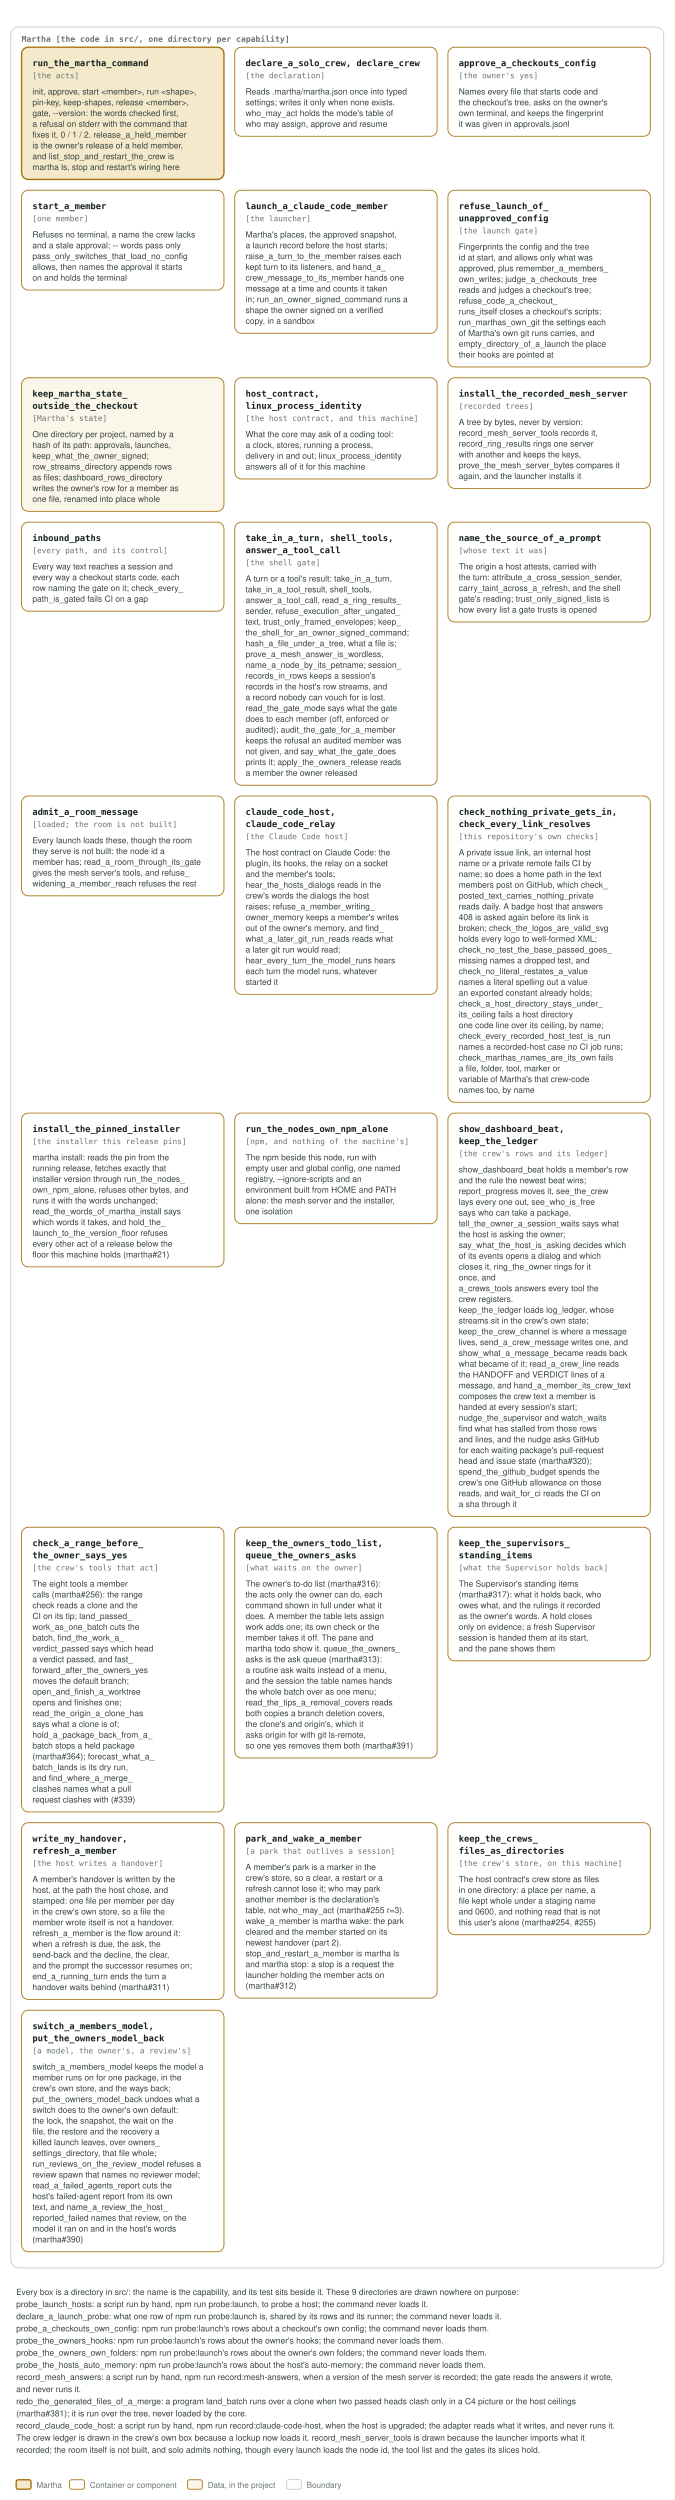
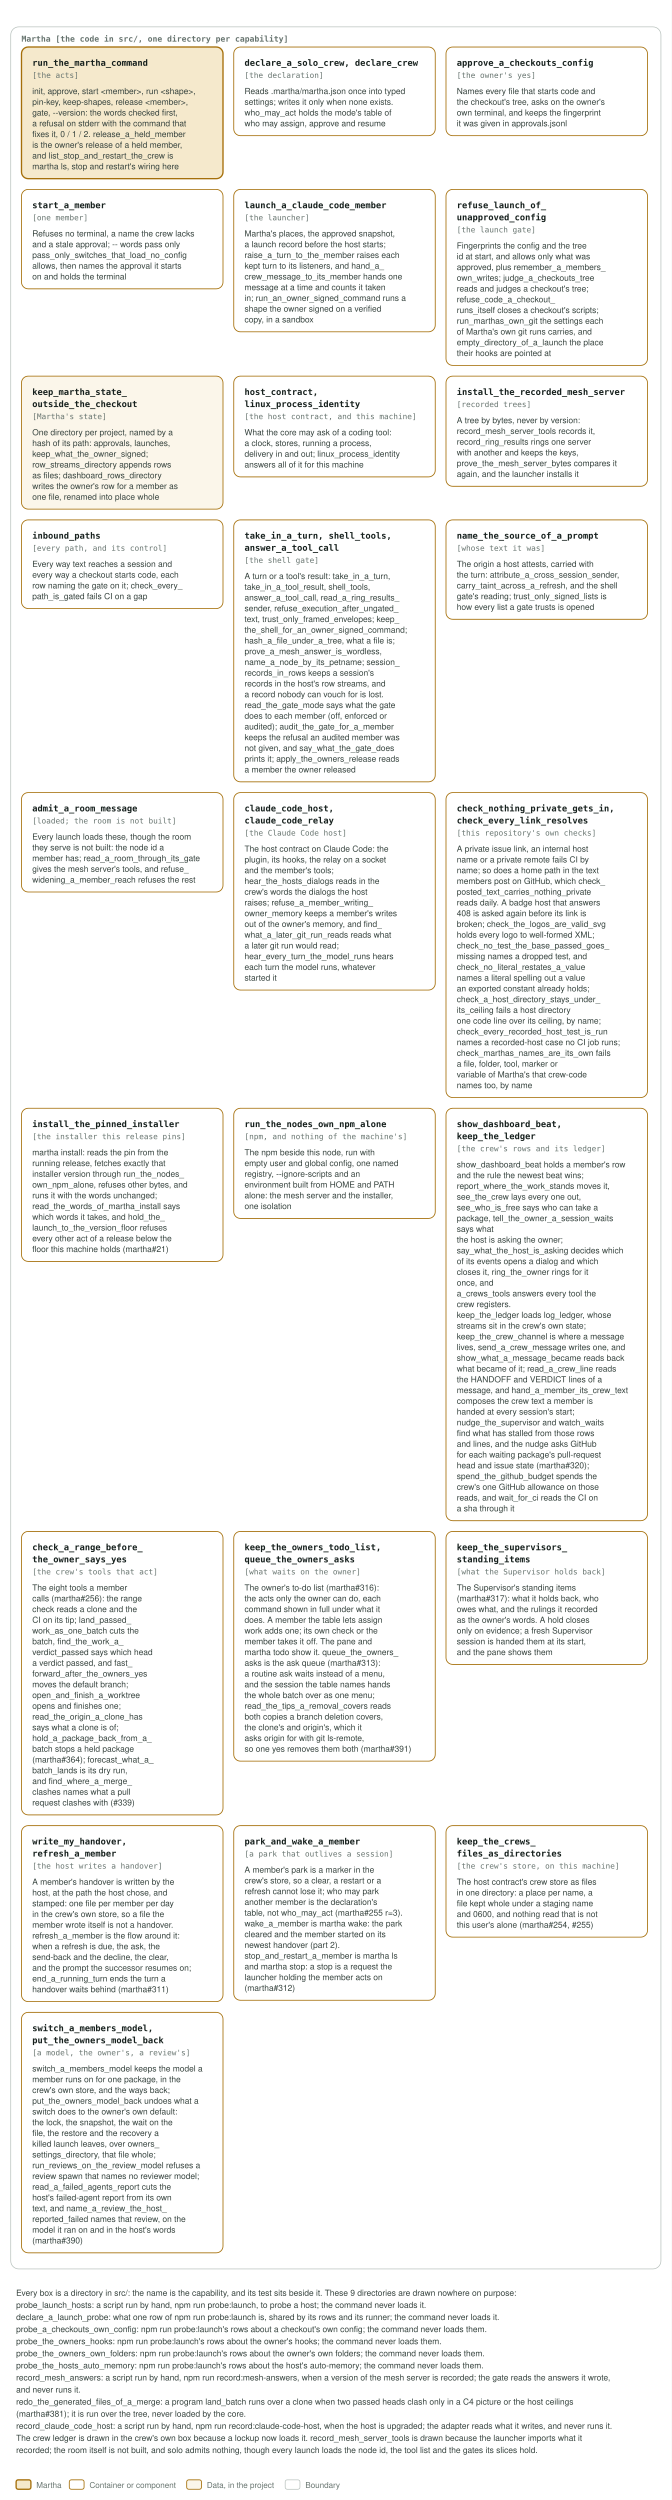
- <svg xmlns="http://www.w3.org/2000/svg" viewBox="0 0 1000 3706" role="img" aria-label="Martha components">
+ <svg xmlns="http://www.w3.org/2000/svg" viewBox="0 0 1000 3722" role="img" aria-label="Martha components">
  <style>
.t-name { font-family: "Atkinson Hyperlegible", "Segoe UI", system-ui, -apple-system, Helvetica, Arial, sans-serif; font-size: 15px; font-weight: 700; }
.t-desc { font-family: "Atkinson Hyperlegible", "Segoe UI", system-ui, -apple-system, Helvetica, Arial, sans-serif; font-size: 12.5px; }
.t-rel { font-family: "Atkinson Hyperlegible", "Segoe UI", system-ui, -apple-system, Helvetica, Arial, sans-serif; font-size: 11.5px; paint-order: stroke; stroke-width: 4px; stroke-linejoin: round; }
.t-code { font-family: "JetBrains Mono", ui-monospace, Menlo, Consolas, monospace; font-size: 13px; font-weight: 600; }
.t-type { font-family: "JetBrains Mono", ui-monospace, Menlo, Consolas, monospace; font-size: 11.5px; }
.t-bound { font-family: "JetBrains Mono", ui-monospace, Menlo, Consolas, monospace; font-size: 12px; font-weight: 600; }
.t-leg { font-family: "Atkinson Hyperlegible", "Segoe UI", system-ui, -apple-system, Helvetica, Arial, sans-serif; font-size: 12px; }
.edge { fill: none; stroke-width: 1.25; }
.edge-team { fill: none; stroke-width: 1.25; stroke-dasharray: 5 4; }
.bg { fill: #FFFFFF; }
.b-sys { fill: #F5E9CC; stroke: #A56F0A; stroke-width: 2; }
.b-per { fill: #E3EBF2; stroke: #3B5B7A; stroke-width: 1.25; }
.b-mac { fill: #E6E4EE; stroke: #5E5A78; stroke-width: 1.25; stroke-dasharray: 5 4; }
.b-ext { fill: #ECEFED; stroke: #8A9791; stroke-width: 1.25; }
.b-cmp { fill: #FFFFFF; stroke: #A56F0A; stroke-width: 1.25; }
.b-dat { fill: #FBF6EA; stroke: #A56F0A; stroke-width: 1.25; }
.b-team { fill: #FFFFFF; stroke: #5E5A78; stroke-width: 1.25; stroke-dasharray: 5 4; }
.b-later { fill: #F3F4F3; stroke: #8A9791; stroke-width: 1.25; stroke-dasharray: 5 4; }
.bound { fill: none; stroke: #B3BDB8; stroke-width: 1; }
.head { fill: #3B5B7A; }
.t-name, .t-code { fill: #16201D; }
.t-type, .t-bound, .t-leg { fill: #66736E; }
.t-desc { fill: #34413C; }
.t-rel { fill: #66736E; stroke: #FFFFFF; }
.edge, .edge-team { stroke: #8A9791; }
.arrowhead { fill: #8A9791; }
@media (prefers-color-scheme: dark) {
.bg { fill: #171F1C; }
.b-sys { fill: #3A2E13; stroke: #E3AA3C; }
.b-per { fill: #1D2A36; stroke: #8EB4D8; }
.b-mac { fill: #26243A; stroke: #A9A4C8; }
.b-ext { fill: #1C2421; stroke: #7D8B85; }
.b-cmp { fill: #171F1C; stroke: #E3AA3C; }
.b-dat { fill: #2A2414; stroke: #E3AA3C; }
.b-team { fill: #171F1C; stroke: #A9A4C8; }
.b-later { fill: #1C2421; stroke: #7D8B85; }
.bound { stroke: #4A5752; }
.head { fill: #8EB4D8; }
.t-name, .t-code { fill: #E6ECE9; }
.t-type, .t-bound, .t-leg { fill: #93A09A; }
.t-desc { fill: #C3CDC8; }
.t-rel { fill: #93A09A; stroke: #171F1C; }
.edge, .edge-team { stroke: #7D8B85; }
.arrowhead { fill: #7D8B85; }
}
</style>
  <defs>
    <marker id="a" viewBox="0 0 10 10" refX="9" refY="5" markerWidth="7" markerHeight="7" orient="auto-start-reverse">
      <path class="arrowhead" d="M0 0L10 5L0 10z" />
    </marker>
  </defs>
-   <rect class="bg" x="0" y="0" width="1000" height="3706" />
+   <rect class="bg" x="0" y="0" width="1000" height="3722" />
  <rect class="b-sys" x="32" y="70" width="300" height="196" rx="10" />
  <text class="t-code" x="48" y="98">run_the_martha_command</text>
  <text class="t-type" x="48" y="116">[the acts]</text>
  <text class="t-desc" x="48" y="140">init, approve, start &lt;member&gt;, run &lt;shape&gt;,</text>
  <text class="t-desc" x="48" y="156">pin-key, keep-shapes, release &lt;member&gt;,</text>
  <text class="t-desc" x="48" y="172">gate, --version: the words checked first,</text>
  <text class="t-desc" x="48" y="188">a refusal on stderr with the command that</text>
  <text class="t-desc" x="48" y="204">fixes it, 0 / 1 / 2. release_a_held_member</text>
  <text class="t-desc" x="48" y="220">is the owner's release of a held member,</text>
  <text class="t-desc" x="48" y="236">and list_stop_and_restart_the_crew is</text>
  <text class="t-desc" x="48" y="252">martha ls, stop and restart's wiring here</text>
  <rect class="b-cmp" x="348" y="70" width="300" height="132" rx="10" />
  <text class="t-code" x="364" y="98">declare_a_solo_crew, declare_crew</text>
  <text class="t-type" x="364" y="116">[the declaration]</text>
  <text class="t-desc" x="364" y="140">Reads .martha/martha.json once into typed</text>
  <text class="t-desc" x="364" y="156">settings; writes it only when none exists.</text>
  <text class="t-desc" x="364" y="172">who_may_act holds the mode's table of</text>
  <text class="t-desc" x="364" y="188">who may assign, approve and resume</text>
  <rect class="b-cmp" x="664" y="70" width="300" height="132" rx="10" />
  <text class="t-code" x="680" y="98">approve_a_checkouts_config</text>
  <text class="t-type" x="680" y="116">[the owner's yes]</text>
  <text class="t-desc" x="680" y="140">Names every file that starts code and</text>
  <text class="t-desc" x="680" y="156">the checkout's tree, asks on the owner's</text>
  <text class="t-desc" x="680" y="172">own terminal, and keeps the fingerprint</text>
  <text class="t-desc" x="680" y="188">it was given in approvals.jsonl</text>
  <rect class="b-cmp" x="32" y="282" width="300" height="148" rx="10" />
  <text class="t-code" x="48" y="310">start_a_member</text>
  <text class="t-type" x="48" y="328">[one member]</text>
  <text class="t-desc" x="48" y="352">Refuses no terminal, a name the crew lacks</text>
  <text class="t-desc" x="48" y="368">and a stale approval; -- words pass only</text>
  <text class="t-desc" x="48" y="384">pass_only_switches_that_load_no_config</text>
  <text class="t-desc" x="48" y="400">allows, then names the approval it starts</text>
  <text class="t-desc" x="48" y="416">on and holds the terminal</text>
  <rect class="b-cmp" x="348" y="282" width="300" height="212" rx="10" />
  <text class="t-code" x="364" y="310">launch_a_claude_code_member</text>
  <text class="t-type" x="364" y="328">[the launcher]</text>
  <text class="t-desc" x="364" y="352">Martha's places, the approved snapshot,</text>
  <text class="t-desc" x="364" y="368">a launch record before the host starts;</text>
  <text class="t-desc" x="364" y="384">raise_a_turn_to_the_member raises each</text>
  <text class="t-desc" x="364" y="400">kept turn to its listeners, and hand_a_</text>
  <text class="t-desc" x="364" y="416">crew_message_to_its_member hands one</text>
  <text class="t-desc" x="364" y="432">message at a time and counts it taken</text>
  <text class="t-desc" x="364" y="448">in; run_an_owner_signed_command runs a</text>
  <text class="t-desc" x="364" y="464">shape the owner signed on a verified</text>
  <text class="t-desc" x="364" y="480">copy, in a sandbox</text>
  <rect class="b-cmp" x="664" y="282" width="300" height="262" rx="10" />
  <text class="t-code" x="680" y="310">refuse_launch_of_</text>
  <text class="t-code" x="680" y="328">unapproved_config</text>
  <text class="t-type" x="680" y="346">[the launch gate]</text>
  <text class="t-desc" x="680" y="370">Fingerprints the config and the tree</text>
  <text class="t-desc" x="680" y="386">id at start, and allows only what was</text>
  <text class="t-desc" x="680" y="402">approved, plus remember_a_members_</text>
  <text class="t-desc" x="680" y="418">own_writes; judge_a_checkouts_tree</text>
  <text class="t-desc" x="680" y="434">reads and judges a checkout's tree;</text>
  <text class="t-desc" x="680" y="450">refuse_code_a_checkout_</text>
  <text class="t-desc" x="680" y="466">runs_itself closes a checkout's scripts;</text>
  <text class="t-desc" x="680" y="482">run_marthas_own_git the settings each</text>
  <text class="t-desc" x="680" y="498">of Martha's own git runs carries, and</text>
  <text class="t-desc" x="680" y="514">empty_directory_of_a_launch the place</text>
  <text class="t-desc" x="680" y="530">their hooks are pointed at</text>
  <rect class="b-dat" x="32" y="560" width="300" height="198" rx="10" />
  <text class="t-code" x="48" y="588">keep_martha_state_</text>
  <text class="t-code" x="48" y="606">outside_the_checkout</text>
  <text class="t-type" x="48" y="624">[Martha's state]</text>
  <text class="t-desc" x="48" y="648">One directory per project, named by a</text>
  <text class="t-desc" x="48" y="664">hash of its path: approvals, launches,</text>
  <text class="t-desc" x="48" y="680">keep_what_the_owner_signed;</text>
  <text class="t-desc" x="48" y="696">row_streams_directory appends rows</text>
  <text class="t-desc" x="48" y="712">as files; dashboard_rows_directory</text>
  <text class="t-desc" x="48" y="728">writes the owner's row for a member as</text>
  <text class="t-desc" x="48" y="744">one file, renamed into place whole</text>
  <rect class="b-cmp" x="348" y="560" width="300" height="150" rx="10" />
  <text class="t-code" x="364" y="588">host_contract,</text>
  <text class="t-code" x="364" y="606">linux_process_identity</text>
  <text class="t-type" x="364" y="624">[the host contract, and this machine]</text>
  <text class="t-desc" x="364" y="648">What the core may ask of a coding tool:</text>
  <text class="t-desc" x="364" y="664">a clock, stores, running a process,</text>
  <text class="t-desc" x="364" y="680">delivery in and out; linux_process_identity</text>
  <text class="t-desc" x="364" y="696">answers all of it for this machine</text>
  <rect class="b-cmp" x="664" y="560" width="300" height="164" rx="10" />
  <text class="t-code" x="680" y="588">install_the_recorded_mesh_server</text>
  <text class="t-type" x="680" y="606">[recorded trees]</text>
  <text class="t-desc" x="680" y="630">A tree by bytes, never by version:</text>
  <text class="t-desc" x="680" y="646">record_mesh_server_tools records it,</text>
  <text class="t-desc" x="680" y="662">record_ring_results rings one server</text>
  <text class="t-desc" x="680" y="678">with another and keeps the keys,</text>
  <text class="t-desc" x="680" y="694">prove_the_mesh_server_bytes compares it</text>
  <text class="t-desc" x="680" y="710">again, and the launcher installs it</text>
  <rect class="b-cmp" x="32" y="774" width="300" height="132" rx="10" />
  <text class="t-code" x="48" y="802">inbound_paths</text>
  <text class="t-type" x="48" y="820">[every path, and its control]</text>
  <text class="t-desc" x="48" y="844">Every way text reaches a session and</text>
  <text class="t-desc" x="48" y="860">every way a checkout starts code, each</text>
  <text class="t-desc" x="48" y="876">row naming the gate on it; check_every_</text>
  <text class="t-desc" x="48" y="892">path_is_gated fails CI on a gap</text>
  <rect class="b-cmp" x="348" y="774" width="300" height="390" rx="10" />
  <text class="t-code" x="364" y="802">take_in_a_turn, shell_tools,</text>
  <text class="t-code" x="364" y="820">answer_a_tool_call</text>
  <text class="t-type" x="364" y="838">[the shell gate]</text>
  <text class="t-desc" x="364" y="862">A turn or a tool's result: take_in_a_turn,</text>
  <text class="t-desc" x="364" y="878">take_in_a_tool_result, shell_tools,</text>
  <text class="t-desc" x="364" y="894">answer_a_tool_call, read_a_ring_results_</text>
  <text class="t-desc" x="364" y="910">sender, refuse_execution_after_ungated_</text>
  <text class="t-desc" x="364" y="926">text, trust_only_framed_envelopes; keep_</text>
  <text class="t-desc" x="364" y="942">the_shell_for_an_owner_signed_command;</text>
  <text class="t-desc" x="364" y="958">hash_a_file_under_a_tree, what a file is;</text>
  <text class="t-desc" x="364" y="974">prove_a_mesh_answer_is_wordless,</text>
  <text class="t-desc" x="364" y="990">name_a_node_by_its_petname; session_</text>
  <text class="t-desc" x="364" y="1006">records_in_rows keeps a session's</text>
  <text class="t-desc" x="364" y="1022">records in the host's row streams, and</text>
  <text class="t-desc" x="364" y="1038">a record nobody can vouch for is lost.</text>
  <text class="t-desc" x="364" y="1054">read_the_gate_mode says what the gate</text>
  <text class="t-desc" x="364" y="1070">does to each member (off, enforced or</text>
  <text class="t-desc" x="364" y="1086">audited); audit_the_gate_for_a_member</text>
  <text class="t-desc" x="364" y="1102">keeps the refusal an audited member was</text>
  <text class="t-desc" x="364" y="1118">not given, and say_what_the_gate_does</text>
  <text class="t-desc" x="364" y="1134">prints it; apply_the_owners_release reads</text>
  <text class="t-desc" x="364" y="1150">a member the owner released</text>
  <rect class="b-cmp" x="664" y="774" width="300" height="148" rx="10" />
  <text class="t-code" x="680" y="802">name_the_source_of_a_prompt</text>
  <text class="t-type" x="680" y="820">[whose text it was]</text>
  <text class="t-desc" x="680" y="844">The origin a host attests, carried with</text>
  <text class="t-desc" x="680" y="860">the turn: attribute_a_cross_session_sender,</text>
  <text class="t-desc" x="680" y="876">carry_taint_across_a_refresh, and the shell</text>
  <text class="t-desc" x="680" y="892">gate's reading; trust_only_signed_lists is</text>
  <text class="t-desc" x="680" y="908">how every list a gate trusts is opened</text>
  <rect class="b-cmp" x="32" y="1180" width="300" height="148" rx="10" />
  <text class="t-code" x="48" y="1208">admit_a_room_message</text>
  <text class="t-type" x="48" y="1226">[loaded; the room is not built]</text>
  <text class="t-desc" x="48" y="1250">Every launch loads these, though the room</text>
  <text class="t-desc" x="48" y="1266">they serve is not built: the node id a</text>
  <text class="t-desc" x="48" y="1282">member has; read_a_room_through_its_gate</text>
  <text class="t-desc" x="48" y="1298">gives the mesh server's tools, and refuse_</text>
  <text class="t-desc" x="48" y="1314">widening_a_member_reach refuses the rest</text>
  <rect class="b-cmp" x="348" y="1180" width="300" height="294" rx="10" />
  <text class="t-code" x="364" y="1208">claude_code_host,</text>
  <text class="t-code" x="364" y="1226">claude_code_relay</text>
  <text class="t-type" x="364" y="1244">[the Claude Code host]</text>
  <text class="t-desc" x="364" y="1268">The host contract on Claude Code: the</text>
  <text class="t-desc" x="364" y="1284">plugin, its hooks, the relay on a socket</text>
  <text class="t-desc" x="364" y="1300">and the member's tools;</text>
  <text class="t-desc" x="364" y="1316">hear_the_hosts_dialogs reads in the</text>
  <text class="t-desc" x="364" y="1332">crew's words the dialogs the host</text>
  <text class="t-desc" x="364" y="1348">raises; refuse_a_member_writing_</text>
  <text class="t-desc" x="364" y="1364">owner_memory keeps a member's writes</text>
  <text class="t-desc" x="364" y="1380">out of the owner's memory, and find_</text>
  <text class="t-desc" x="364" y="1396">what_a_later_git_run_reads reads what</text>
  <text class="t-desc" x="364" y="1412">a later git run would read;</text>
  <text class="t-desc" x="364" y="1428">hear_every_turn_the_model_runs hears</text>
  <text class="t-desc" x="364" y="1444">each turn the model runs, whatever</text>
  <text class="t-desc" x="364" y="1460">started it</text>
  <rect class="b-cmp" x="664" y="1180" width="300" height="454" rx="10" />
  <text class="t-code" x="680" y="1208">check_nothing_private_gets_in,</text>
  <text class="t-code" x="680" y="1226">check_every_link_resolves</text>
  <text class="t-type" x="680" y="1244">[this repository's own checks]</text>
  <text class="t-desc" x="680" y="1268">A private issue link, an internal host</text>
  <text class="t-desc" x="680" y="1284">name or a private remote fails CI by</text>
  <text class="t-desc" x="680" y="1300">name; so does a home path in the text</text>
  <text class="t-desc" x="680" y="1316">members post on GitHub, which check_</text>
  <text class="t-desc" x="680" y="1332">posted_text_carries_nothing_private</text>
  <text class="t-desc" x="680" y="1348">reads daily. A badge host that answers</text>
  <text class="t-desc" x="680" y="1364">408 is asked again before its link is</text>
  <text class="t-desc" x="680" y="1380">broken; check_the_logos_are_valid_svg</text>
  <text class="t-desc" x="680" y="1396">holds every logo to well-formed XML;</text>
  <text class="t-desc" x="680" y="1412">check_no_test_the_base_passed_goes_</text>
  <text class="t-desc" x="680" y="1428">missing names a dropped test, and</text>
  <text class="t-desc" x="680" y="1444">check_no_literal_restates_a_value</text>
  <text class="t-desc" x="680" y="1460">names a literal spelling out a value</text>
  <text class="t-desc" x="680" y="1476">an exported constant already holds;</text>
  <text class="t-desc" x="680" y="1492">check_a_host_directory_stays_under_</text>
  <text class="t-desc" x="680" y="1508">its_ceiling fails a host directory</text>
  <text class="t-desc" x="680" y="1524">one code line over its ceiling, by name;</text>
  <text class="t-desc" x="680" y="1540">check_every_recorded_host_test_is_run</text>
  <text class="t-desc" x="680" y="1556">names a recorded-host case no CI job runs;</text>
  <text class="t-desc" x="680" y="1572">check_marthas_names_are_its_own fails</text>
  <text class="t-desc" x="680" y="1588">a file, folder, tool, marker or</text>
  <text class="t-desc" x="680" y="1604">variable of Martha's that crew-code</text>
  <text class="t-desc" x="680" y="1620">names too, by name</text>
  <rect class="b-cmp" x="32" y="1650" width="300" height="228" rx="10" />
  <text class="t-code" x="48" y="1678">install_the_pinned_installer</text>
  <text class="t-type" x="48" y="1696">[the installer this release pins]</text>
  <text class="t-desc" x="48" y="1720">martha install: reads the pin from the</text>
  <text class="t-desc" x="48" y="1736">running release, fetches exactly that</text>
  <text class="t-desc" x="48" y="1752">installer version through run_the_nodes_</text>
  <text class="t-desc" x="48" y="1768">own_npm_alone, refuses other bytes, and</text>
  <text class="t-desc" x="48" y="1784">runs it with the words unchanged;</text>
  <text class="t-desc" x="48" y="1800">read_the_words_of_martha_install says</text>
  <text class="t-desc" x="48" y="1816">which words it takes, and hold_the_</text>
  <text class="t-desc" x="48" y="1832">launch_to_the_version_floor refuses</text>
  <text class="t-desc" x="48" y="1848">every other act of a release below the</text>
  <text class="t-desc" x="48" y="1864">floor this machine holds (martha#21)</text>
  <rect class="b-cmp" x="348" y="1650" width="300" height="164" rx="10" />
  <text class="t-code" x="364" y="1678">run_the_nodes_own_npm_alone</text>
  <text class="t-type" x="364" y="1696">[npm, and nothing of the machine's]</text>
  <text class="t-desc" x="364" y="1720">The npm beside this node, run with</text>
  <text class="t-desc" x="364" y="1736">empty user and global config, one named</text>
  <text class="t-desc" x="364" y="1752">registry, --ignore-scripts and an</text>
  <text class="t-desc" x="364" y="1768">environment built from HOME and PATH</text>
  <text class="t-desc" x="364" y="1784">alone: the mesh server and the installer,</text>
  <text class="t-desc" x="364" y="1800">one isolation</text>
-   <rect class="b-cmp" x="664" y="1650" width="300" height="598" rx="10" />
+   <rect class="b-cmp" x="664" y="1650" width="300" height="614" rx="10" />
  <text class="t-code" x="680" y="1678">show_dashboard_beat,</text>
  <text class="t-code" x="680" y="1696">keep_the_ledger</text>
  <text class="t-type" x="680" y="1714">[the crew's rows and its ledger]</text>
  <text class="t-desc" x="680" y="1738">show_dashboard_beat holds a member's row</text>
  <text class="t-desc" x="680" y="1754">and the rule the newest beat wins;</text>
-   <text class="t-desc" x="680" y="1770">report_progress moves it, see_the_crew</text>
-   <text class="t-desc" x="680" y="1786">lays every one out, see_who_is_free</text>
-   <text class="t-desc" x="680" y="1802">says who can take a package,</text>
-   <text class="t-desc" x="680" y="1818">tell_the_owner_a_session_waits says what</text>
-   <text class="t-desc" x="680" y="1834">the host is asking the owner;</text>
-   <text class="t-desc" x="680" y="1850">say_what_the_host_is_asking decides which</text>
-   <text class="t-desc" x="680" y="1866">of its events opens a dialog and which</text>
-   <text class="t-desc" x="680" y="1882">closes it, ring_the_owner rings for it</text>
-   <text class="t-desc" x="680" y="1898">once, and</text>
-   <text class="t-desc" x="680" y="1914">a_crews_tools answers every tool the</text>
-   <text class="t-desc" x="680" y="1930">crew registers.</text>
-   <text class="t-desc" x="680" y="1946">keep_the_ledger loads log_ledger, whose</text>
-   <text class="t-desc" x="680" y="1962">streams sit in the crew's own state;</text>
-   <text class="t-desc" x="680" y="1978">keep_the_crew_channel is where a message</text>
-   <text class="t-desc" x="680" y="1994">lives, send_a_crew_message writes one, and</text>
-   <text class="t-desc" x="680" y="2010">show_what_a_message_became reads back</text>
-   <text class="t-desc" x="680" y="2026">what became of it; read_a_crew_line reads</text>
-   <text class="t-desc" x="680" y="2042">the HANDOFF and VERDICT lines of a</text>
-   <text class="t-desc" x="680" y="2058">message, and hand_a_member_its_crew_text</text>
-   <text class="t-desc" x="680" y="2074">composes the crew text a member is</text>
-   <text class="t-desc" x="680" y="2090">handed at every session's start;</text>
-   <text class="t-desc" x="680" y="2106">nudge_the_supervisor and watch_waits</text>
-   <text class="t-desc" x="680" y="2122">find what has stalled from those rows</text>
-   <text class="t-desc" x="680" y="2138">and lines, and the nudge asks GitHub</text>
-   <text class="t-desc" x="680" y="2154">for each waiting package's pull-request</text>
-   <text class="t-desc" x="680" y="2170">head and issue state (martha#320);</text>
-   <text class="t-desc" x="680" y="2186">spend_the_github_budget spends the</text>
-   <text class="t-desc" x="680" y="2202">crew's one GitHub allowance on those</text>
-   <text class="t-desc" x="680" y="2218">reads, and wait_for_ci reads the CI on</text>
-   <text class="t-desc" x="680" y="2234">a sha through it</text>
-   <rect class="b-cmp" x="32" y="2264" width="300" height="422" rx="10" />
-   <text class="t-code" x="48" y="2292">check_a_range_before_</text>
-   <text class="t-code" x="48" y="2310">the_owner_says_yes</text>
-   <text class="t-type" x="48" y="2328">[the crew's tools that act]</text>
-   <text class="t-desc" x="48" y="2352">The eight tools a member</text>
-   <text class="t-desc" x="48" y="2368">calls (martha#256): the range</text>
-   <text class="t-desc" x="48" y="2384">check reads a clone and the</text>
-   <text class="t-desc" x="48" y="2400">CI on its tip; land_passed_</text>
-   <text class="t-desc" x="48" y="2416">work_as_one_batch cuts the</text>
-   <text class="t-desc" x="48" y="2432">batch, find_the_work_a_</text>
-   <text class="t-desc" x="48" y="2448">verdict_passed says which head</text>
-   <text class="t-desc" x="48" y="2464">a verdict passed, and fast_</text>
-   <text class="t-desc" x="48" y="2480">forward_after_the_owners_yes</text>
-   <text class="t-desc" x="48" y="2496">moves the default branch;</text>
-   <text class="t-desc" x="48" y="2512">open_and_finish_a_worktree</text>
-   <text class="t-desc" x="48" y="2528">opens and finishes one;</text>
-   <text class="t-desc" x="48" y="2544">read_the_origin_a_clone_has</text>
-   <text class="t-desc" x="48" y="2560">says what a clone is of;</text>
-   <text class="t-desc" x="48" y="2576">hold_a_package_back_from_a_</text>
-   <text class="t-desc" x="48" y="2592">batch stops a held package</text>
-   <text class="t-desc" x="48" y="2608">(martha#364); forecast_what_a_</text>
-   <text class="t-desc" x="48" y="2624">batch_lands is its dry run,</text>
-   <text class="t-desc" x="48" y="2640">and find_where_a_merge_</text>
-   <text class="t-desc" x="48" y="2656">clashes names what a pull</text>
-   <text class="t-desc" x="48" y="2672">request clashes with (#339)</text>
-   <rect class="b-cmp" x="348" y="2264" width="300" height="342" rx="10" />
-   <text class="t-code" x="364" y="2292">keep_the_owners_todo_list,</text>
-   <text class="t-code" x="364" y="2310">queue_the_owners_asks</text>
-   <text class="t-type" x="364" y="2328">[what waits on the owner]</text>
-   <text class="t-desc" x="364" y="2352">The owner's to-do list (martha#316):</text>
-   <text class="t-desc" x="364" y="2368">the acts only the owner can do, each</text>
-   <text class="t-desc" x="364" y="2384">command shown in full under what it</text>
-   <text class="t-desc" x="364" y="2400">does. A member the table lets assign</text>
-   <text class="t-desc" x="364" y="2416">work adds one; its own check or the</text>
-   <text class="t-desc" x="364" y="2432">member takes it off. The pane and</text>
-   <text class="t-desc" x="364" y="2448">martha todo show it. queue_the_owners_</text>
-   <text class="t-desc" x="364" y="2464">asks is the ask queue (martha#313):</text>
-   <text class="t-desc" x="364" y="2480">a routine ask waits instead of a menu,</text>
-   <text class="t-desc" x="364" y="2496">and the session the table names hands</text>
-   <text class="t-desc" x="364" y="2512">the whole batch over as one menu;</text>
-   <text class="t-desc" x="364" y="2528">read_the_tips_a_removal_covers reads</text>
-   <text class="t-desc" x="364" y="2544">both copies a branch deletion covers,</text>
-   <text class="t-desc" x="364" y="2560">the clone's and origin's, which it</text>
-   <text class="t-desc" x="364" y="2576">asks origin for with git ls-remote,</text>
-   <text class="t-desc" x="364" y="2592">so one yes removes them both (martha#391)</text>
-   <rect class="b-cmp" x="664" y="2264" width="300" height="198" rx="10" />
-   <text class="t-code" x="680" y="2292">keep_the_supervisors_</text>
-   <text class="t-code" x="680" y="2310">standing_items</text>
-   <text class="t-type" x="680" y="2328">[what the Supervisor holds back]</text>
-   <text class="t-desc" x="680" y="2352">The Supervisor's standing items</text>
-   <text class="t-desc" x="680" y="2368">(martha#317): what it holds back, who</text>
-   <text class="t-desc" x="680" y="2384">owes what, and the rulings it recorded</text>
-   <text class="t-desc" x="680" y="2400">as the owner's words. A hold closes</text>
-   <text class="t-desc" x="680" y="2416">only on evidence; a fresh Supervisor</text>
-   <text class="t-desc" x="680" y="2432">session is handed them at its start,</text>
-   <text class="t-desc" x="680" y="2448">and the pane shows them</text>
-   <rect class="b-cmp" x="32" y="2702" width="300" height="262" rx="10" />
-   <text class="t-code" x="48" y="2730">write_my_handover,</text>
-   <text class="t-code" x="48" y="2748">refresh_a_member</text>
-   <text class="t-type" x="48" y="2766">[the host writes a handover]</text>
-   <text class="t-desc" x="48" y="2790">A member's handover is written by the</text>
-   <text class="t-desc" x="48" y="2806">host, at the path the host chose, and</text>
-   <text class="t-desc" x="48" y="2822">stamped: one file per member per day</text>
-   <text class="t-desc" x="48" y="2838">in the crew's own store, so a file the</text>
-   <text class="t-desc" x="48" y="2854">member wrote itself is not a handover.</text>
-   <text class="t-desc" x="48" y="2870">refresh_a_member is the flow around it:</text>
-   <text class="t-desc" x="48" y="2886">when a refresh is due, the ask, the</text>
-   <text class="t-desc" x="48" y="2902">send-back and the decline, the clear,</text>
-   <text class="t-desc" x="48" y="2918">and the prompt the successor resumes on;</text>
-   <text class="t-desc" x="48" y="2934">end_a_running_turn ends the turn a</text>
-   <text class="t-desc" x="48" y="2950">handover waits behind (martha#311)</text>
-   <rect class="b-cmp" x="348" y="2702" width="300" height="260" rx="10" />
-   <text class="t-code" x="364" y="2730">park_and_wake_a_member</text>
-   <text class="t-type" x="364" y="2748">[a park that outlives a session]</text>
-   <text class="t-desc" x="364" y="2772">A member's park is a marker in the</text>
-   <text class="t-desc" x="364" y="2788">crew's store, so a clear, a restart or a</text>
-   <text class="t-desc" x="364" y="2804">refresh cannot lose it; who may park</text>
-   <text class="t-desc" x="364" y="2820">another member is the declaration's</text>
-   <text class="t-desc" x="364" y="2836">table, not who_may_act (martha#255 r=3).</text>
-   <text class="t-desc" x="364" y="2852">wake_a_member is martha wake: the park</text>
-   <text class="t-desc" x="364" y="2868">cleared and the member started on its</text>
-   <text class="t-desc" x="364" y="2884">newest handover (part 2).</text>
-   <text class="t-desc" x="364" y="2900">stop_and_restart_a_member is martha ls</text>
-   <text class="t-desc" x="364" y="2916">and martha stop: a stop is a request the</text>
-   <text class="t-desc" x="364" y="2932">launcher holding the member acts on</text>
-   <text class="t-desc" x="364" y="2948">(martha#312)</text>
-   <rect class="b-cmp" x="664" y="2702" width="300" height="166" rx="10" />
-   <text class="t-code" x="680" y="2730">keep_the_crews_</text>
-   <text class="t-code" x="680" y="2748">files_as_directories</text>
-   <text class="t-type" x="680" y="2766">[the crew's store, on this machine]</text>
-   <text class="t-desc" x="680" y="2790">The host contract's crew store as files</text>
-   <text class="t-desc" x="680" y="2806">in one directory: a place per name, a</text>
-   <text class="t-desc" x="680" y="2822">file kept whole under a staging name</text>
-   <text class="t-desc" x="680" y="2838">and 0600, and nothing read that is not</text>
-   <text class="t-desc" x="680" y="2854">this user's alone (martha#254, #255)</text>
-   <rect class="b-cmp" x="32" y="2980" width="300" height="358" rx="10" />
-   <text class="t-code" x="48" y="3008">switch_a_members_model,</text>
-   <text class="t-code" x="48" y="3026">put_the_owners_model_back</text>
-   <text class="t-type" x="48" y="3044">[a model, the owner's, a review's]</text>
-   <text class="t-desc" x="48" y="3068">switch_a_members_model keeps the model a</text>
-   <text class="t-desc" x="48" y="3084">member runs on for one package, in the</text>
-   <text class="t-desc" x="48" y="3100">crew's own store, and the ways back;</text>
-   <text class="t-desc" x="48" y="3116">put_the_owners_model_back undoes what a</text>
-   <text class="t-desc" x="48" y="3132">switch does to the owner's own default:</text>
-   <text class="t-desc" x="48" y="3148">the lock, the snapshot, the wait on the</text>
-   <text class="t-desc" x="48" y="3164">file, the restore and the recovery a</text>
-   <text class="t-desc" x="48" y="3180">killed launch leaves, over owners_</text>
-   <text class="t-desc" x="48" y="3196">settings_directory, that file whole;</text>
-   <text class="t-desc" x="48" y="3212">run_reviews_on_the_review_model refuses a</text>
-   <text class="t-desc" x="48" y="3228">review spawn that names no reviewer model;</text>
-   <text class="t-desc" x="48" y="3244">read_a_failed_agents_report cuts the</text>
-   <text class="t-desc" x="48" y="3260">host's failed-agent report from its own</text>
-   <text class="t-desc" x="48" y="3276">text, and name_a_review_the_host_</text>
-   <text class="t-desc" x="48" y="3292">reported_failed names that review, on the</text>
-   <text class="t-desc" x="48" y="3308">model it ran on and in the host's words</text>
-   <text class="t-desc" x="48" y="3324">(martha#390)</text>
-   <rect class="bound" x="16" y="40" width="968" height="3322" rx="12" />
+   <text class="t-desc" x="680" y="1770">report_where_the_work_stands moves it,</text>
+   <text class="t-desc" x="680" y="1786">see_the_crew lays every one out,</text>
+   <text class="t-desc" x="680" y="1802">see_who_is_free says who can take a</text>
+   <text class="t-desc" x="680" y="1818">package, tell_the_owner_a_session_waits</text>
+   <text class="t-desc" x="680" y="1834">says what</text>
+   <text class="t-desc" x="680" y="1850">the host is asking the owner;</text>
+   <text class="t-desc" x="680" y="1866">say_what_the_host_is_asking decides which</text>
+   <text class="t-desc" x="680" y="1882">of its events opens a dialog and which</text>
+   <text class="t-desc" x="680" y="1898">closes it, ring_the_owner rings for it</text>
+   <text class="t-desc" x="680" y="1914">once, and</text>
+   <text class="t-desc" x="680" y="1930">a_crews_tools answers every tool the</text>
+   <text class="t-desc" x="680" y="1946">crew registers.</text>
+   <text class="t-desc" x="680" y="1962">keep_the_ledger loads log_ledger, whose</text>
+   <text class="t-desc" x="680" y="1978">streams sit in the crew's own state;</text>
+   <text class="t-desc" x="680" y="1994">keep_the_crew_channel is where a message</text>
+   <text class="t-desc" x="680" y="2010">lives, send_a_crew_message writes one, and</text>
+   <text class="t-desc" x="680" y="2026">show_what_a_message_became reads back</text>
+   <text class="t-desc" x="680" y="2042">what became of it; read_a_crew_line reads</text>
+   <text class="t-desc" x="680" y="2058">the HANDOFF and VERDICT lines of a</text>
+   <text class="t-desc" x="680" y="2074">message, and hand_a_member_its_crew_text</text>
+   <text class="t-desc" x="680" y="2090">composes the crew text a member is</text>
+   <text class="t-desc" x="680" y="2106">handed at every session's start;</text>
+   <text class="t-desc" x="680" y="2122">nudge_the_supervisor and watch_waits</text>
+   <text class="t-desc" x="680" y="2138">find what has stalled from those rows</text>
+   <text class="t-desc" x="680" y="2154">and lines, and the nudge asks GitHub</text>
+   <text class="t-desc" x="680" y="2170">for each waiting package's pull-request</text>
+   <text class="t-desc" x="680" y="2186">head and issue state (martha#320);</text>
+   <text class="t-desc" x="680" y="2202">spend_the_github_budget spends the</text>
+   <text class="t-desc" x="680" y="2218">crew's one GitHub allowance on those</text>
+   <text class="t-desc" x="680" y="2234">reads, and wait_for_ci reads the CI on</text>
+   <text class="t-desc" x="680" y="2250">a sha through it</text>
+   <rect class="b-cmp" x="32" y="2280" width="300" height="422" rx="10" />
+   <text class="t-code" x="48" y="2308">check_a_range_before_</text>
+   <text class="t-code" x="48" y="2326">the_owner_says_yes</text>
+   <text class="t-type" x="48" y="2344">[the crew's tools that act]</text>
+   <text class="t-desc" x="48" y="2368">The eight tools a member</text>
+   <text class="t-desc" x="48" y="2384">calls (martha#256): the range</text>
+   <text class="t-desc" x="48" y="2400">check reads a clone and the</text>
+   <text class="t-desc" x="48" y="2416">CI on its tip; land_passed_</text>
+   <text class="t-desc" x="48" y="2432">work_as_one_batch cuts the</text>
+   <text class="t-desc" x="48" y="2448">batch, find_the_work_a_</text>
+   <text class="t-desc" x="48" y="2464">verdict_passed says which head</text>
+   <text class="t-desc" x="48" y="2480">a verdict passed, and fast_</text>
+   <text class="t-desc" x="48" y="2496">forward_after_the_owners_yes</text>
+   <text class="t-desc" x="48" y="2512">moves the default branch;</text>
+   <text class="t-desc" x="48" y="2528">open_and_finish_a_worktree</text>
+   <text class="t-desc" x="48" y="2544">opens and finishes one;</text>
+   <text class="t-desc" x="48" y="2560">read_the_origin_a_clone_has</text>
+   <text class="t-desc" x="48" y="2576">says what a clone is of;</text>
+   <text class="t-desc" x="48" y="2592">hold_a_package_back_from_a_</text>
+   <text class="t-desc" x="48" y="2608">batch stops a held package</text>
+   <text class="t-desc" x="48" y="2624">(martha#364); forecast_what_a_</text>
+   <text class="t-desc" x="48" y="2640">batch_lands is its dry run,</text>
+   <text class="t-desc" x="48" y="2656">and find_where_a_merge_</text>
+   <text class="t-desc" x="48" y="2672">clashes names what a pull</text>
+   <text class="t-desc" x="48" y="2688">request clashes with (#339)</text>
+   <rect class="b-cmp" x="348" y="2280" width="300" height="342" rx="10" />
+   <text class="t-code" x="364" y="2308">keep_the_owners_todo_list,</text>
+   <text class="t-code" x="364" y="2326">queue_the_owners_asks</text>
+   <text class="t-type" x="364" y="2344">[what waits on the owner]</text>
+   <text class="t-desc" x="364" y="2368">The owner's to-do list (martha#316):</text>
+   <text class="t-desc" x="364" y="2384">the acts only the owner can do, each</text>
+   <text class="t-desc" x="364" y="2400">command shown in full under what it</text>
+   <text class="t-desc" x="364" y="2416">does. A member the table lets assign</text>
+   <text class="t-desc" x="364" y="2432">work adds one; its own check or the</text>
+   <text class="t-desc" x="364" y="2448">member takes it off. The pane and</text>
+   <text class="t-desc" x="364" y="2464">martha todo show it. queue_the_owners_</text>
+   <text class="t-desc" x="364" y="2480">asks is the ask queue (martha#313):</text>
+   <text class="t-desc" x="364" y="2496">a routine ask waits instead of a menu,</text>
+   <text class="t-desc" x="364" y="2512">and the session the table names hands</text>
+   <text class="t-desc" x="364" y="2528">the whole batch over as one menu;</text>
+   <text class="t-desc" x="364" y="2544">read_the_tips_a_removal_covers reads</text>
+   <text class="t-desc" x="364" y="2560">both copies a branch deletion covers,</text>
+   <text class="t-desc" x="364" y="2576">the clone's and origin's, which it</text>
+   <text class="t-desc" x="364" y="2592">asks origin for with git ls-remote,</text>
+   <text class="t-desc" x="364" y="2608">so one yes removes them both (martha#391)</text>
+   <rect class="b-cmp" x="664" y="2280" width="300" height="198" rx="10" />
+   <text class="t-code" x="680" y="2308">keep_the_supervisors_</text>
+   <text class="t-code" x="680" y="2326">standing_items</text>
+   <text class="t-type" x="680" y="2344">[what the Supervisor holds back]</text>
+   <text class="t-desc" x="680" y="2368">The Supervisor's standing items</text>
+   <text class="t-desc" x="680" y="2384">(martha#317): what it holds back, who</text>
+   <text class="t-desc" x="680" y="2400">owes what, and the rulings it recorded</text>
+   <text class="t-desc" x="680" y="2416">as the owner's words. A hold closes</text>
+   <text class="t-desc" x="680" y="2432">only on evidence; a fresh Supervisor</text>
+   <text class="t-desc" x="680" y="2448">session is handed them at its start,</text>
+   <text class="t-desc" x="680" y="2464">and the pane shows them</text>
+   <rect class="b-cmp" x="32" y="2718" width="300" height="262" rx="10" />
+   <text class="t-code" x="48" y="2746">write_my_handover,</text>
+   <text class="t-code" x="48" y="2764">refresh_a_member</text>
+   <text class="t-type" x="48" y="2782">[the host writes a handover]</text>
+   <text class="t-desc" x="48" y="2806">A member's handover is written by the</text>
+   <text class="t-desc" x="48" y="2822">host, at the path the host chose, and</text>
+   <text class="t-desc" x="48" y="2838">stamped: one file per member per day</text>
+   <text class="t-desc" x="48" y="2854">in the crew's own store, so a file the</text>
+   <text class="t-desc" x="48" y="2870">member wrote itself is not a handover.</text>
+   <text class="t-desc" x="48" y="2886">refresh_a_member is the flow around it:</text>
+   <text class="t-desc" x="48" y="2902">when a refresh is due, the ask, the</text>
+   <text class="t-desc" x="48" y="2918">send-back and the decline, the clear,</text>
+   <text class="t-desc" x="48" y="2934">and the prompt the successor resumes on;</text>
+   <text class="t-desc" x="48" y="2950">end_a_running_turn ends the turn a</text>
+   <text class="t-desc" x="48" y="2966">handover waits behind (martha#311)</text>
+   <rect class="b-cmp" x="348" y="2718" width="300" height="260" rx="10" />
+   <text class="t-code" x="364" y="2746">park_and_wake_a_member</text>
+   <text class="t-type" x="364" y="2764">[a park that outlives a session]</text>
+   <text class="t-desc" x="364" y="2788">A member's park is a marker in the</text>
+   <text class="t-desc" x="364" y="2804">crew's store, so a clear, a restart or a</text>
+   <text class="t-desc" x="364" y="2820">refresh cannot lose it; who may park</text>
+   <text class="t-desc" x="364" y="2836">another member is the declaration's</text>
+   <text class="t-desc" x="364" y="2852">table, not who_may_act (martha#255 r=3).</text>
+   <text class="t-desc" x="364" y="2868">wake_a_member is martha wake: the park</text>
+   <text class="t-desc" x="364" y="2884">cleared and the member started on its</text>
+   <text class="t-desc" x="364" y="2900">newest handover (part 2).</text>
+   <text class="t-desc" x="364" y="2916">stop_and_restart_a_member is martha ls</text>
+   <text class="t-desc" x="364" y="2932">and martha stop: a stop is a request the</text>
+   <text class="t-desc" x="364" y="2948">launcher holding the member acts on</text>
+   <text class="t-desc" x="364" y="2964">(martha#312)</text>
+   <rect class="b-cmp" x="664" y="2718" width="300" height="166" rx="10" />
+   <text class="t-code" x="680" y="2746">keep_the_crews_</text>
+   <text class="t-code" x="680" y="2764">files_as_directories</text>
+   <text class="t-type" x="680" y="2782">[the crew's store, on this machine]</text>
+   <text class="t-desc" x="680" y="2806">The host contract's crew store as files</text>
+   <text class="t-desc" x="680" y="2822">in one directory: a place per name, a</text>
+   <text class="t-desc" x="680" y="2838">file kept whole under a staging name</text>
+   <text class="t-desc" x="680" y="2854">and 0600, and nothing read that is not</text>
+   <text class="t-desc" x="680" y="2870">this user's alone (martha#254, #255)</text>
+   <rect class="b-cmp" x="32" y="2996" width="300" height="358" rx="10" />
+   <text class="t-code" x="48" y="3024">switch_a_members_model,</text>
+   <text class="t-code" x="48" y="3042">put_the_owners_model_back</text>
+   <text class="t-type" x="48" y="3060">[a model, the owner's, a review's]</text>
+   <text class="t-desc" x="48" y="3084">switch_a_members_model keeps the model a</text>
+   <text class="t-desc" x="48" y="3100">member runs on for one package, in the</text>
+   <text class="t-desc" x="48" y="3116">crew's own store, and the ways back;</text>
+   <text class="t-desc" x="48" y="3132">put_the_owners_model_back undoes what a</text>
+   <text class="t-desc" x="48" y="3148">switch does to the owner's own default:</text>
+   <text class="t-desc" x="48" y="3164">the lock, the snapshot, the wait on the</text>
+   <text class="t-desc" x="48" y="3180">file, the restore and the recovery a</text>
+   <text class="t-desc" x="48" y="3196">killed launch leaves, over owners_</text>
+   <text class="t-desc" x="48" y="3212">settings_directory, that file whole;</text>
+   <text class="t-desc" x="48" y="3228">run_reviews_on_the_review_model refuses a</text>
+   <text class="t-desc" x="48" y="3244">review spawn that names no reviewer model;</text>
+   <text class="t-desc" x="48" y="3260">read_a_failed_agents_report cuts the</text>
+   <text class="t-desc" x="48" y="3276">host's failed-agent report from its own</text>
+   <text class="t-desc" x="48" y="3292">text, and name_a_review_the_host_</text>
+   <text class="t-desc" x="48" y="3308">reported_failed names that review, on the</text>
+   <text class="t-desc" x="48" y="3324">model it ran on and in the host's words</text>
+   <text class="t-desc" x="48" y="3340">(martha#390)</text>
+   <rect class="bound" x="16" y="40" width="968" height="3338" rx="12" />
  <text class="t-bound" x="32" y="62">Martha [the code in src/, one directory per capability]</text>
-   <text class="t-desc" x="24" y="3402">Every box is a directory in src/: the name is the capability, and its test sits beside it. These 9 directories are drawn nowhere on purpose:</text>
-   <text class="t-desc" x="24" y="3420">probe_launch_hosts: a script run by hand, npm run probe:launch, to probe a host; the command never loads it.</text>
-   <text class="t-desc" x="24" y="3438">declare_a_launch_probe: what one row of npm run probe:launch is, shared by its rows and its runner; the command never loads it.</text>
-   <text class="t-desc" x="24" y="3456">probe_a_checkouts_own_config: npm run probe:launch's rows about a checkout's own config; the command never loads them.</text>
-   <text class="t-desc" x="24" y="3474">probe_the_owners_hooks: npm run probe:launch's rows about the owner's hooks; the command never loads them.</text>
-   <text class="t-desc" x="24" y="3492">probe_the_owners_own_folders: npm run probe:launch's rows about the owner's own folders; the command never loads them.</text>
-   <text class="t-desc" x="24" y="3510">probe_the_hosts_auto_memory: npm run probe:launch's rows about the host's auto-memory; the command never loads them.</text>
-   <text class="t-desc" x="24" y="3528">record_mesh_answers: a script run by hand, npm run record:mesh-answers, when a version of the mesh server is recorded; the gate reads the answers it wrote,</text>
-   <text class="t-desc" x="24" y="3546">and never runs it.</text>
-   <text class="t-desc" x="24" y="3564">redo_the_generated_files_of_a_merge: a program land_batch runs over a clone when two passed heads clash only in a C4 picture or the host ceilings</text>
-   <text class="t-desc" x="24" y="3582">(martha#381); it is run over the tree, never loaded by the core.</text>
-   <text class="t-desc" x="24" y="3600">record_claude_code_host: a script run by hand, npm run record:claude-code-host, when the host is upgraded; the adapter reads what it writes, and never runs it.</text>
-   <text class="t-desc" x="24" y="3618">The crew ledger is drawn in the crew's own box because a lockup now loads it. record_mesh_server_tools is drawn because the launcher imports what it</text>
-   <text class="t-desc" x="24" y="3636">recorded; the room itself is not built, and solo admits nothing, though every launch loads the node id, the tool list and the gates its slices hold.</text>
-   <rect class="b-sys" x="24" y="3676" width="22" height="14" rx="3" />
-   <text class="t-leg" x="54" y="3688">Martha</text>
-   <rect class="b-cmp" x="103.168" y="3676" width="22" height="14" rx="3" />
-   <text class="t-leg" x="133.168" y="3688">Container or component</text>
-   <rect class="b-dat" x="277.94" y="3676" width="22" height="14" rx="3" />
-   <text class="t-leg" x="307.94" y="3688">Data, in the project</text>
-   <rect class="bound" x="424.572" y="3676" width="22" height="14" rx="3" />
-   <text class="t-leg" x="454.572" y="3688">Boundary</text>
+   <text class="t-desc" x="24" y="3418">Every box is a directory in src/: the name is the capability, and its test sits beside it. These 9 directories are drawn nowhere on purpose:</text>
+   <text class="t-desc" x="24" y="3436">probe_launch_hosts: a script run by hand, npm run probe:launch, to probe a host; the command never loads it.</text>
+   <text class="t-desc" x="24" y="3454">declare_a_launch_probe: what one row of npm run probe:launch is, shared by its rows and its runner; the command never loads it.</text>
+   <text class="t-desc" x="24" y="3472">probe_a_checkouts_own_config: npm run probe:launch's rows about a checkout's own config; the command never loads them.</text>
+   <text class="t-desc" x="24" y="3490">probe_the_owners_hooks: npm run probe:launch's rows about the owner's hooks; the command never loads them.</text>
+   <text class="t-desc" x="24" y="3508">probe_the_owners_own_folders: npm run probe:launch's rows about the owner's own folders; the command never loads them.</text>
+   <text class="t-desc" x="24" y="3526">probe_the_hosts_auto_memory: npm run probe:launch's rows about the host's auto-memory; the command never loads them.</text>
+   <text class="t-desc" x="24" y="3544">record_mesh_answers: a script run by hand, npm run record:mesh-answers, when a version of the mesh server is recorded; the gate reads the answers it wrote,</text>
+   <text class="t-desc" x="24" y="3562">and never runs it.</text>
+   <text class="t-desc" x="24" y="3580">redo_the_generated_files_of_a_merge: a program land_batch runs over a clone when two passed heads clash only in a C4 picture or the host ceilings</text>
+   <text class="t-desc" x="24" y="3598">(martha#381); it is run over the tree, never loaded by the core.</text>
+   <text class="t-desc" x="24" y="3616">record_claude_code_host: a script run by hand, npm run record:claude-code-host, when the host is upgraded; the adapter reads what it writes, and never runs it.</text>
+   <text class="t-desc" x="24" y="3634">The crew ledger is drawn in the crew's own box because a lockup now loads it. record_mesh_server_tools is drawn because the launcher imports what it</text>
+   <text class="t-desc" x="24" y="3652">recorded; the room itself is not built, and solo admits nothing, though every launch loads the node id, the tool list and the gates its slices hold.</text>
+   <rect class="b-sys" x="24" y="3692" width="22" height="14" rx="3" />
+   <text class="t-leg" x="54" y="3704">Martha</text>
+   <rect class="b-cmp" x="103.168" y="3692" width="22" height="14" rx="3" />
+   <text class="t-leg" x="133.168" y="3704">Container or component</text>
+   <rect class="b-dat" x="277.94" y="3692" width="22" height="14" rx="3" />
+   <text class="t-leg" x="307.94" y="3704">Data, in the project</text>
+   <rect class="bound" x="424.572" y="3692" width="22" height="14" rx="3" />
+   <text class="t-leg" x="454.572" y="3704">Boundary</text>
</svg>
